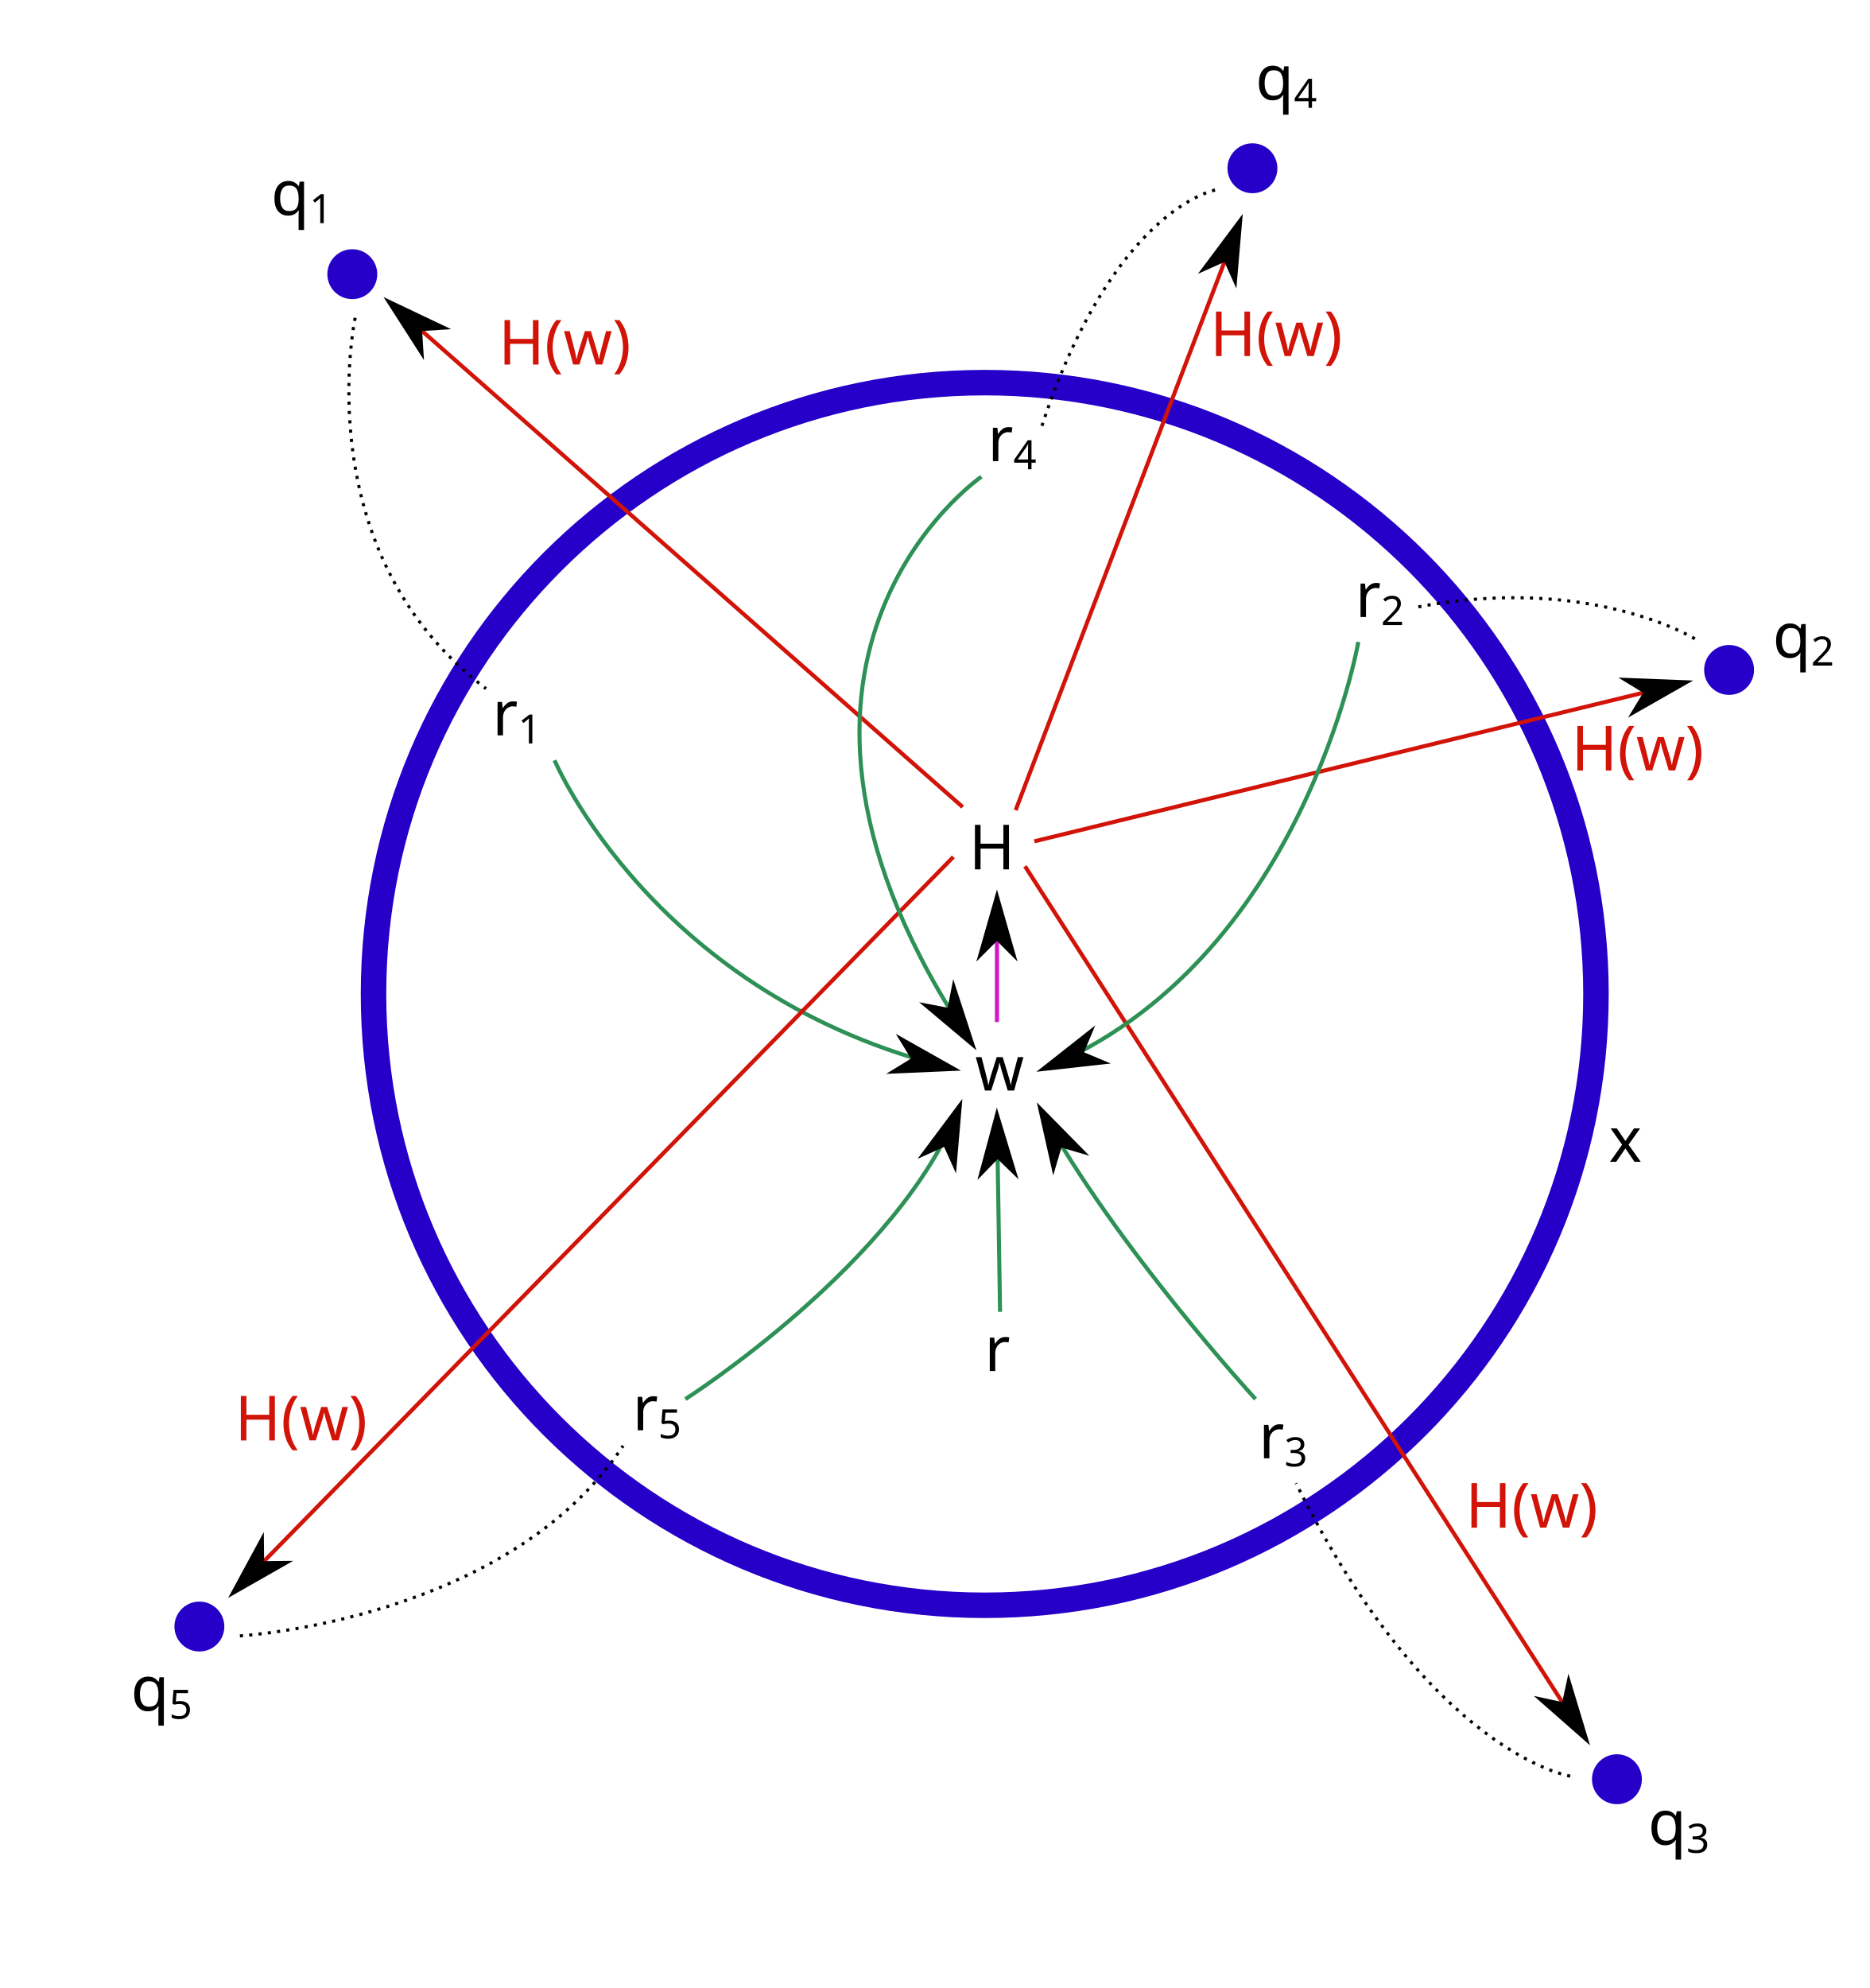
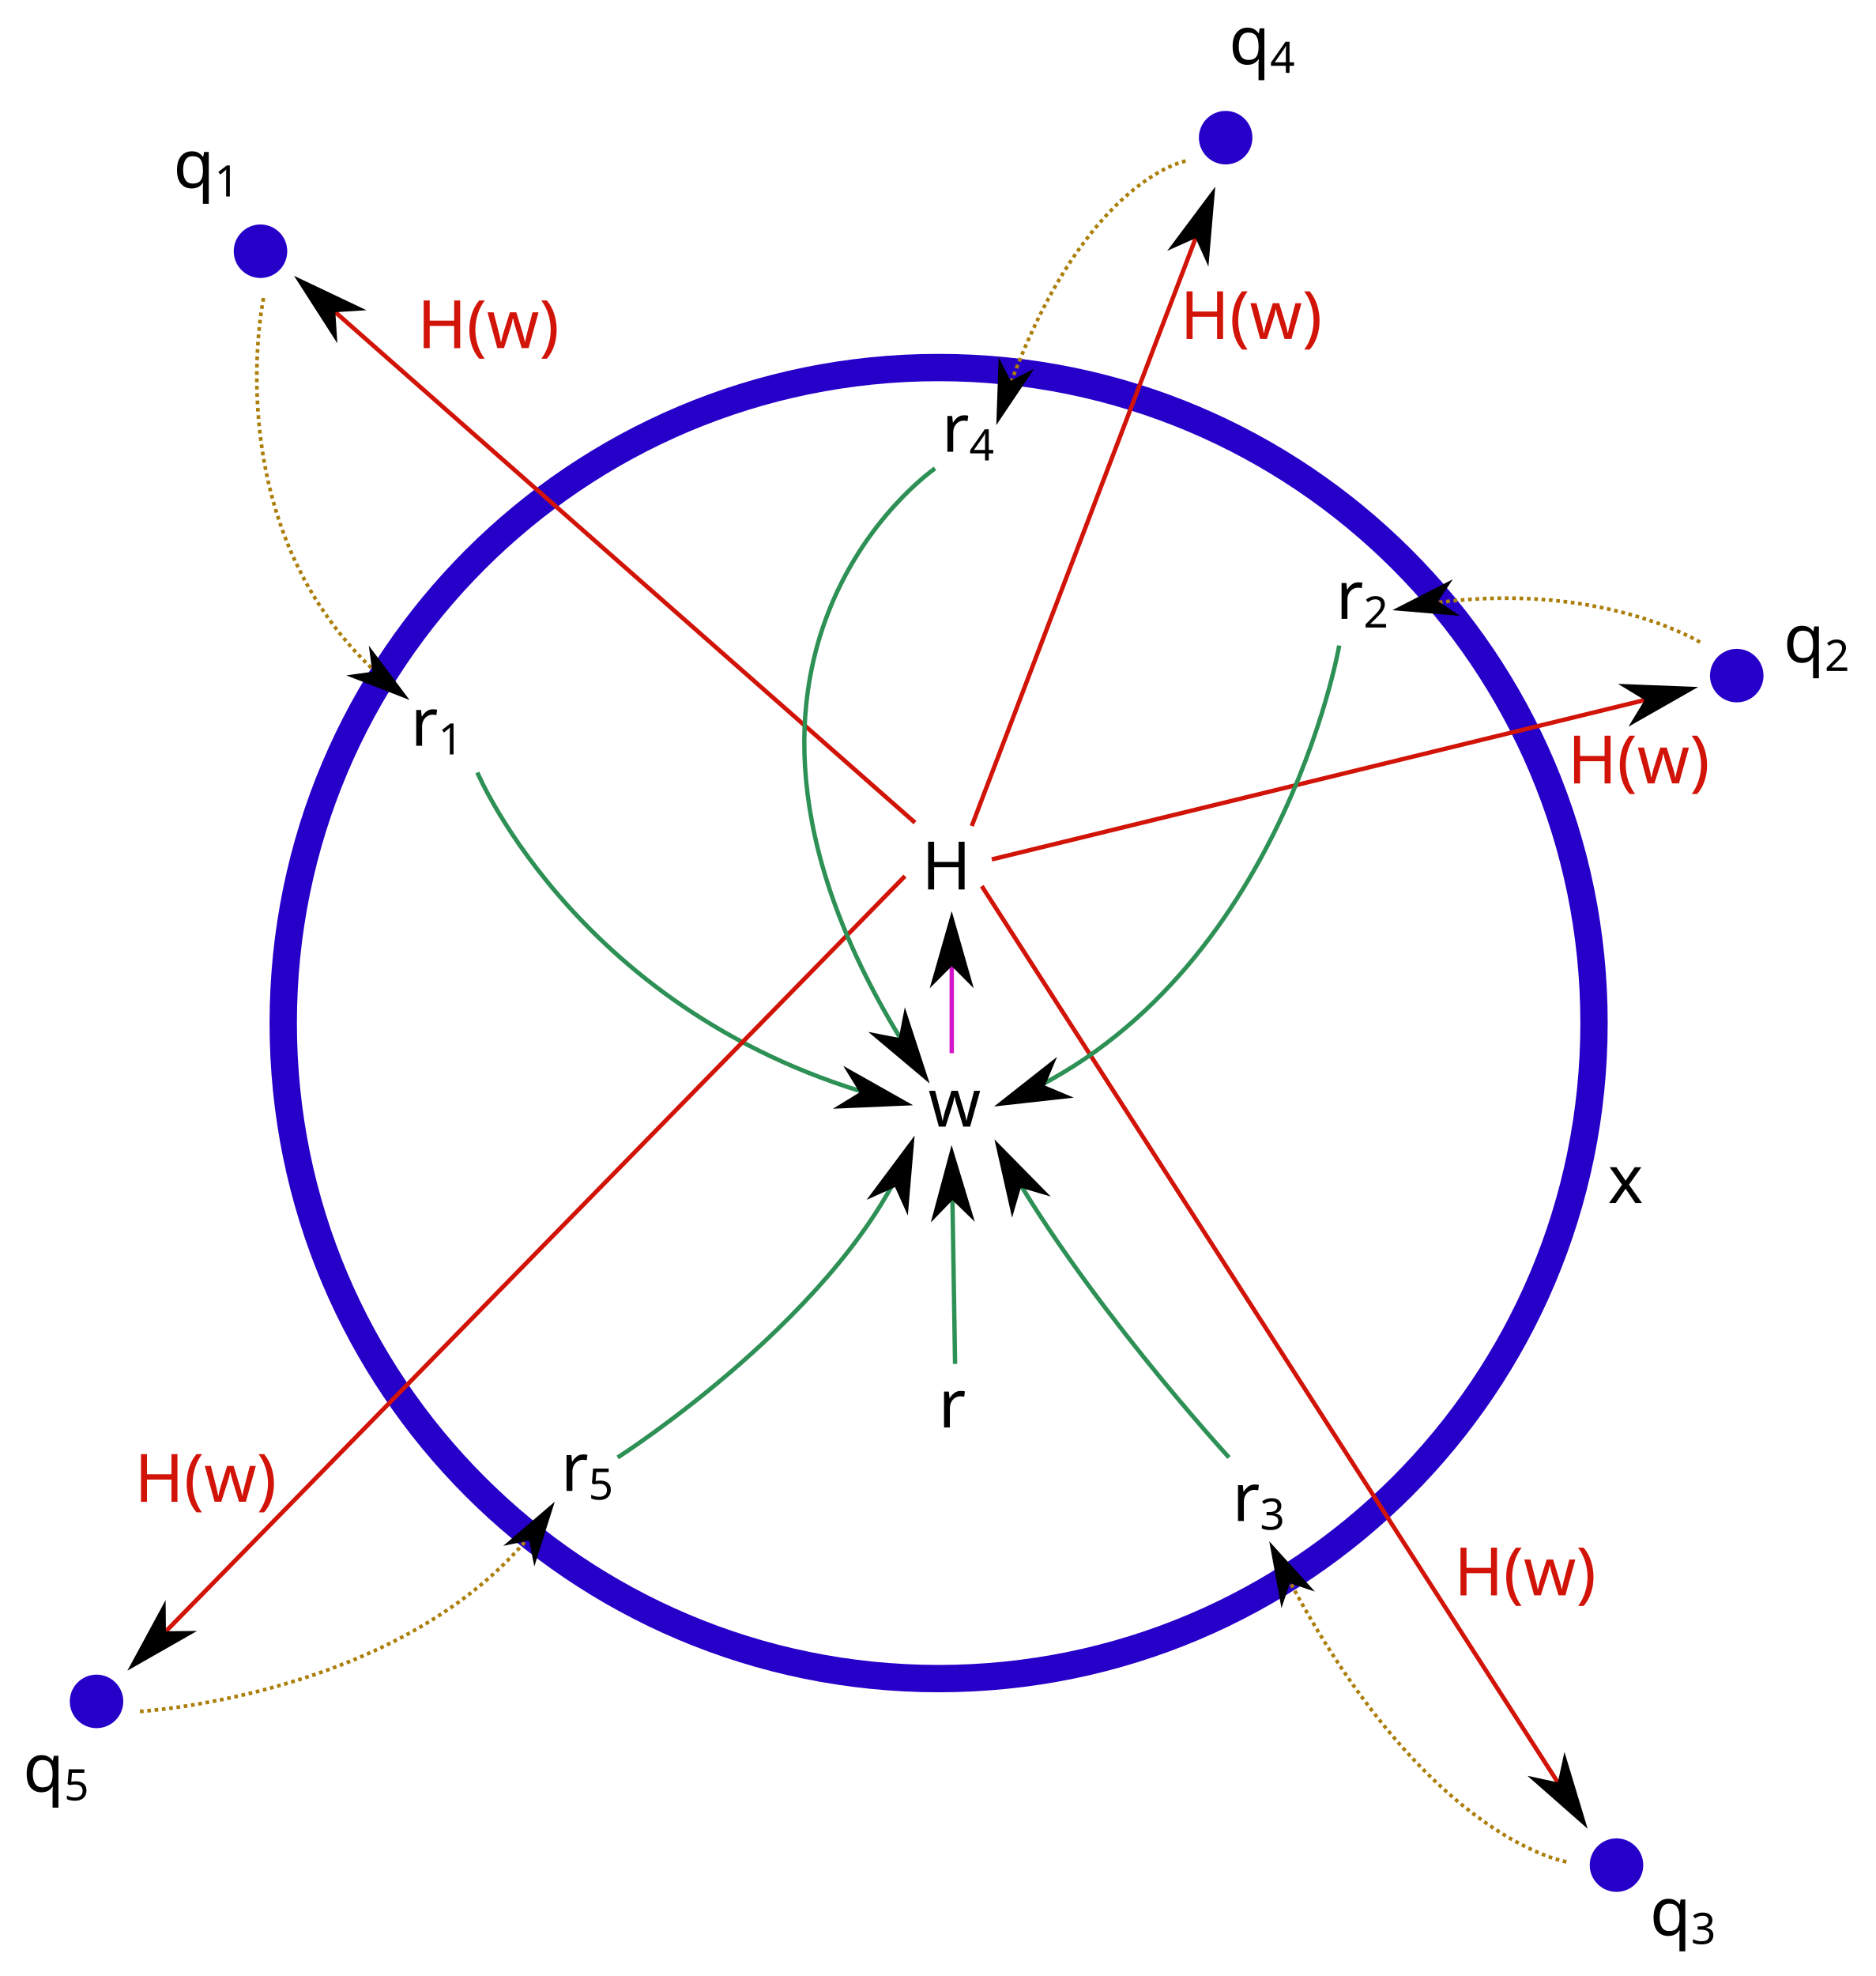
- <svg xmlns="http://www.w3.org/2000/svg" xmlns:ns1="http://www.openswatchbook.org/uri/2009/osb" width="600" height="638" id="svg2" version="1.1">
+ <svg xmlns="http://www.w3.org/2000/svg" xmlns:ns1="http://www.openswatchbook.org/uri/2009/osb" width="561.562" height="591.385" id="svg2" version="1.1">
  <defs id="defs4">
    <linearGradient id="linearGradient7411" ns1:paint="solid">
      <stop style="stop-color:#2600c8;stop-opacity:1;" offset="0" id="stop7413" />
    </linearGradient>
    <marker orient="auto" refY="0" refX="0" id="Arrow1Lstart" style="overflow:visible">
      <path id="path4144" d="M 0,0 5,-5 -12.5,0 5,5 0,0 z" style="fill-rule:evenodd;stroke:#000000;stroke-width:1pt" transform="matrix(0.8,0,0,0.8,10,0)" />
    </marker>
    <marker orient="auto" refY="0" refX="0" id="Arrow1Lend" style="overflow:visible">
      <path id="path4147" d="M 0,0 5,-5 -12.5,0 5,5 0,0 z" style="fill-rule:evenodd;stroke:#000000;stroke-width:1pt" transform="matrix(-0.8,0,0,-0.8,-10,0)" />
    </marker>
  </defs>
-   <g id="layer1" transform="translate(-111.9193,-146.3709)">
+   <g id="layer1" transform="translate(-147.0228,-159.1697)">
    <path style="fill:none;stroke:#2600c8;stroke-width:0.438;stroke-miterlimit:4;stroke-opacity:1;stroke-dasharray:none" id="path3755-7-5-3-8-6-4-56" d="m 113,199.862 c 0,5.799 -4.701,10.5 -10.5,10.5 -5.799,0 -10.5,-4.701 -10.5,-10.5 0,-5.799 4.701,-10.5 10.5,-10.5 5.799,0 10.5,4.701 10.5,10.5 z" transform="matrix(18.68486,0,0,18.68486,-1487.198,-3269.035)" />
-     <path style="fill:#2600c8;fill-opacity:1;stroke:none" id="path3755-7-5-3-8-6-4-56-1-4" d="m 113,199.862 a 10.5,10.5 0 1 1 -21,0 10.5,10.5 0 1 1 21,0 z" transform="matrix(0.762737,0,0,0.762737,146.8195,81.9199)" />
+     <path style="fill:#2600c8;fill-opacity:1;stroke:none" id="path3755-7-5-3-8-6-4-56-1-4" d="m 113,199.862 c 0,5.799 -4.701,10.5 -10.5,10.5 -5.799,0 -10.5,-4.701 -10.5,-10.5 0,-5.799 4.701,-10.5 10.5,-10.5 5.799,0 10.5,4.701 10.5,10.5 z" transform="matrix(0.762737,0,0,0.762737,146.8195,81.9199)" />
    <text xml:space="preserve" style="font-size:20px;font-style:normal;font-weight:normal;line-height:125%;letter-spacing:0px;word-spacing:0px;fill:#000000;fill-opacity:1;stroke:none;font-family:Sans" x="628.343" y="519.22" id="text4100">
      <tspan id="tspan4102" x="628.343" y="519.22">x</tspan>
    </text>
-     <path style="fill:#2600c8;fill-opacity:1;stroke:none" id="path3755-7-5-3-8-6-4-56-1-4-5" d="m 113,199.862 a 10.5,10.5 0 1 1 -21,0 10.5,10.5 0 1 1 21,0 z" transform="matrix(0.762737,0,0,0.762737,435.7388,47.92862)" />
+     <path style="fill:#2600c8;fill-opacity:1;stroke:none" id="path3755-7-5-3-8-6-4-56-1-4-5" d="m 113,199.862 c 0,5.799 -4.701,10.5 -10.5,10.5 -5.799,0 -10.5,-4.701 -10.5,-10.5 0,-5.799 4.701,-10.5 10.5,-10.5 5.799,0 10.5,4.701 10.5,10.5 z" transform="matrix(0.762737,0,0,0.762737,435.7388,47.92862)" />
    <path style="fill:#2600c8;fill-opacity:1;stroke:none" id="path3755-7-5-3-8-6-4-56-1-4-0" d="m 113,199.862 c 0,5.799 -4.701,10.5 -10.5,10.5 -5.799,0 -10.5,-4.701 -10.5,-10.5 0,-5.799 4.701,-10.5 10.5,-10.5 5.799,0 10.5,4.701 10.5,10.5 z" transform="matrix(0.762737,0,0,0.762737,588.7388,208.9286)" />
    <path style="fill:#2600c8;fill-opacity:1;stroke:none" id="path3755-7-5-3-8-6-4-56-1-4-6" d="m 113,199.862 c 0,5.799 -4.701,10.5 -10.5,10.5 -5.799,0 -10.5,-4.701 -10.5,-10.5 0,-5.799 4.701,-10.5 10.5,-10.5 5.799,0 10.5,4.701 10.5,10.5 z" transform="matrix(0.762737,0,0,0.762737,552.7388,564.9286)" />
    <path style="fill:#2600c8;fill-opacity:1;stroke:none" id="path3755-7-5-3-8-6-4-56-1-4-8" d="m 113,199.862 c 0,5.799 -4.701,10.5 -10.5,10.5 -5.799,0 -10.5,-4.701 -10.5,-10.5 0,-5.799 4.701,-10.5 10.5,-10.5 5.799,0 10.5,4.701 10.5,10.5 z" transform="matrix(0.762737,0,0,0.762737,97.73878,515.9286)" />
    <text xml:space="preserve" style="font-size:20px;font-style:normal;font-weight:normal;line-height:125%;letter-spacing:0px;word-spacing:0px;fill:#000000;fill-opacity:1;stroke:none;font-family:Sans" x="198.919" y="215.371" id="text7417">
      <tspan id="tspan7419" x="198.919" y="215.371">q<tspan style="font-size:65.001%;baseline-shift:sub" id="tspan7437">1</tspan>
      </tspan>
    </text>
    <text xml:space="preserve" style="font-size:20px;font-style:normal;font-weight:normal;line-height:125%;letter-spacing:0px;word-spacing:0px;fill:#000000;fill-opacity:1;stroke:none;font-family:Sans" x="680.919" y="357.371" id="text7421">
      <tspan id="tspan7423" x="680.919" y="357.371">q<tspan style="font-size:65.001%;baseline-shift:sub" id="tspan7439">2</tspan>
      </tspan>
    </text>
    <text xml:space="preserve" style="font-size:20px;font-style:normal;font-weight:normal;line-height:125%;letter-spacing:0px;word-spacing:0px;fill:#000000;fill-opacity:1;stroke:none;font-family:Sans" x="640.919" y="738.371" id="text7425">
      <tspan id="tspan7427" x="640.919" y="738.371">q<tspan style="font-size:65.001%;baseline-shift:sub" id="tspan7441">3</tspan>
      </tspan>
    </text>
    <text xml:space="preserve" style="font-size:20px;font-style:normal;font-weight:normal;line-height:125%;letter-spacing:0px;word-spacing:0px;fill:#000000;fill-opacity:1;stroke:none;font-family:Sans" x="514.919" y="178.371" id="text7429">
      <tspan id="tspan7431" x="514.919" y="178.371">q<tspan style="font-size:65.001%;baseline-shift:sub" id="tspan7443">4</tspan>
      </tspan>
    </text>
    <text xml:space="preserve" style="font-size:20px;font-style:normal;font-weight:normal;line-height:125%;letter-spacing:0px;word-spacing:0px;fill:#000000;fill-opacity:1;stroke:none;font-family:Sans" x="153.919" y="695.371" id="text7433">
      <tspan id="tspan7435" x="153.919" y="695.371">q<tspan style="font-size:65.001%;baseline-shift:sub" id="tspan7445">5</tspan>
      </tspan>
    </text>
    <text xml:space="preserve" style="font-size:20px;font-style:normal;font-weight:normal;line-height:125%;letter-spacing:0px;word-spacing:0px;fill:#000000;fill-opacity:1;stroke:none;font-family:Sans" x="269.919" y="382.371" id="text7447">
      <tspan id="tspan7449" x="269.919" y="382.371">r<tspan style="font-size:65.001%;baseline-shift:sub" id="tspan7467">1</tspan>
      </tspan>
    </text>
    <text xml:space="preserve" style="font-size:20px;font-style:normal;font-weight:normal;line-height:125%;letter-spacing:0px;word-spacing:0px;fill:#000000;fill-opacity:1;stroke:none;font-family:Sans" x="546.919" y="344.371" id="text7451">
      <tspan id="tspan7453" x="546.919" y="344.371">r<tspan style="font-size:65.001%;baseline-shift:sub" id="tspan7471">2</tspan>
      </tspan>
    </text>
    <text xml:space="preserve" style="font-size:20px;font-style:normal;font-weight:normal;line-height:125%;letter-spacing:0px;word-spacing:0px;fill:#000000;fill-opacity:1;stroke:none;font-family:Sans" x="515.919" y="614.371" id="text7455">
      <tspan id="tspan7457" x="515.919" y="614.371">r<tspan style="font-size:65.001%;baseline-shift:sub" id="tspan7473">3</tspan>
      </tspan>
    </text>
    <text xml:space="preserve" style="font-size:20px;font-style:normal;font-weight:normal;line-height:125%;letter-spacing:0px;word-spacing:0px;fill:#000000;fill-opacity:1;stroke:none;font-family:Sans" x="428.919" y="294.371" id="text7459">
      <tspan id="tspan7461" x="428.919" y="294.371">r<tspan style="font-size:65.001%;baseline-shift:sub" id="tspan7469">4</tspan>
      </tspan>
    </text>
    <text xml:space="preserve" style="font-size:20px;font-style:normal;font-weight:normal;line-height:125%;letter-spacing:0px;word-spacing:0px;fill:#000000;fill-opacity:1;stroke:none;font-family:Sans" x="314.919" y="605.371" id="text7463">
      <tspan id="tspan7465" x="314.919" y="605.371">r<tspan style="font-size:65.001%;baseline-shift:sub" id="tspan7475">5</tspan>
      </tspan>
    </text>
    <text xml:space="preserve" style="font-size:20px;font-style:normal;font-weight:normal;line-height:125%;letter-spacing:0px;word-spacing:0px;fill:#000000;fill-opacity:1;stroke:none;font-family:Sans" x="427.919" y="586.371" id="text7477">
      <tspan id="tspan7479" x="427.919" y="586.371">r</tspan>
    </text>
    <text xml:space="preserve" style="font-size:20px;font-style:normal;font-weight:normal;line-height:125%;letter-spacing:0px;word-spacing:0px;fill:#000000;fill-opacity:1;stroke:none;font-family:Sans" x="422.919" y="425.371" id="text7481">
      <tspan id="tspan7483" x="422.919" y="425.371">H</tspan>
    </text>
    <text xml:space="preserve" style="font-size:20px;font-style:normal;font-weight:normal;line-height:125%;letter-spacing:0px;word-spacing:0px;fill:#000000;fill-opacity:1;stroke:none;font-family:Sans" x="424.919" y="496.371" id="text7485">
      <tspan id="tspan7487" x="424.919" y="496.371">w</tspan>
    </text>
-     <path style="fill:none;stroke:#2d9055;stroke-width:1.3;stroke-linecap:butt;stroke-linejoin:miter;stroke-opacity:1;marker-end:url(#Arrow1Lend);stroke-miterlimit:4;stroke-dasharray:none" d="m 178,244 c 0,0 32,76 128,99" id="path7545" transform="translate(111.9193,146.3709)" />
-     <path style="fill:none;stroke:#2d9055;stroke-width:1.3;stroke-linecap:butt;stroke-linejoin:miter;stroke-opacity:1;marker-end:url(#Arrow1Lend);stroke-miterlimit:4;stroke-dasharray:none" d="m 321,421 -1,-63" id="path7553" transform="translate(111.9193,146.3709)" />
-     <path style="fill:none;stroke:#d316cb;stroke-width:1.3;stroke-linecap:butt;stroke-linejoin:miter;stroke-opacity:1;stroke-miterlimit:4;stroke-dasharray:none;marker-end:url(#Arrow1Lend)" d="m 320,328 0,-40" id="path7555" transform="translate(111.9193,146.3709)" />
-     <path style="fill:none;stroke:#d11308;stroke-width:1.3;stroke-linecap:butt;stroke-linejoin:miter;stroke-opacity:1;marker-end:url(#Arrow1Lend);stroke-miterlimit:4;stroke-dasharray:none" d="M 306,275 75,511" id="path7557" transform="translate(111.9193,146.3709)" />
-     <path style="fill:none;stroke:#d11308;stroke-width:1.3;stroke-linecap:butt;stroke-linejoin:miter;stroke-opacity:1;marker-end:url(#Arrow1Lend);stroke-miterlimit:4;stroke-dasharray:none" d="M 309,259 125,97" id="path7559" transform="translate(111.9193,146.3709)" />
-     <path style="fill:none;stroke:#d11308;stroke-width:1.3;stroke-linecap:butt;stroke-linejoin:miter;stroke-opacity:1;marker-end:url(#Arrow1Lend);stroke-miterlimit:4;stroke-dasharray:none" d="M 326,260 398,71" id="path7561" transform="translate(111.9193,146.3709)" />
-     <path style="fill:none;stroke:#d11308;stroke-width:1.3;stroke-linecap:butt;stroke-linejoin:miter;stroke-opacity:1;marker-end:url(#Arrow1Lend);stroke-miterlimit:4;stroke-dasharray:none" d="M 332,270 541,219" id="path7563" transform="translate(111.9193,146.3709)" />
-     <path style="fill:none;stroke:#d11308;stroke-width:1.3;stroke-linecap:butt;stroke-linejoin:miter;stroke-opacity:1;marker-end:url(#Arrow1Lend);stroke-miterlimit:4;stroke-dasharray:none" d="M 329,278 509,558" id="path7565" transform="translate(111.9193,146.3709)" />
-     <path style="fill:none;stroke:#2d9055;stroke-width:1.3;stroke-linecap:butt;stroke-linejoin:miter;stroke-opacity:1;marker-end:url(#Arrow1Lend);stroke-miterlimit:4;stroke-dasharray:none" d="m 403,449 c 0,0 -45,-49 -69,-93" id="path7567" transform="translate(111.9193,146.3709)" />
-     <path style="fill:none;stroke:#2d9055;stroke-width:1.3;stroke-linecap:butt;stroke-linejoin:miter;stroke-opacity:1;marker-end:url(#Arrow1Lend);stroke-miterlimit:4;stroke-dasharray:none" d="m 220,449 c 0,0 69,-44 88,-94" id="path7569" transform="translate(111.9193,146.3709)" />
-     <path style="fill:none;stroke:#2d9055;stroke-width:1.3;stroke-linecap:butt;stroke-linejoin:miter;stroke-opacity:1;marker-end:url(#Arrow1Lend);stroke-miterlimit:4;stroke-dasharray:none" d="m 436,206 c 0,0 -18,103 -101,137" id="path7571" transform="translate(111.9193,146.3709)" />
-     <path style="fill:none;stroke:#2d9055;stroke-width:1.3;stroke-linecap:butt;stroke-linejoin:miter;stroke-opacity:1;marker-end:url(#Arrow1Lend);stroke-miterlimit:4;stroke-dasharray:none" d="m 315,153 c 0,0 -86,59 -3,182" id="path7757" transform="translate(111.9193,146.3709)" />
+     <path style="fill:none;stroke:#2d9055;stroke-width:1.3;stroke-linecap:butt;stroke-linejoin:miter;stroke-miterlimit:4;stroke-opacity:1;stroke-dasharray:none;marker-end:url(#Arrow1Lend)" d="m 178,244 c 0,0 32,76 128,99" id="path7545" transform="translate(111.9193,146.3709)" />
+     <path style="fill:none;stroke:#2d9055;stroke-width:1.3;stroke-linecap:butt;stroke-linejoin:miter;stroke-miterlimit:4;stroke-opacity:1;stroke-dasharray:none;marker-end:url(#Arrow1Lend)" d="m 321,421 -1,-63" id="path7553" transform="translate(111.9193,146.3709)" />
+     <path style="fill:none;stroke:#d316cb;stroke-width:1.3;stroke-linecap:butt;stroke-linejoin:miter;stroke-miterlimit:4;stroke-opacity:1;stroke-dasharray:none;marker-end:url(#Arrow1Lend)" d="m 320,328 0,-40" id="path7555" transform="translate(111.9193,146.3709)" />
+     <path style="fill:none;stroke:#d11308;stroke-width:1.3;stroke-linecap:butt;stroke-linejoin:miter;stroke-miterlimit:4;stroke-opacity:1;stroke-dasharray:none;marker-end:url(#Arrow1Lend)" d="M 306,275 75,511" id="path7557" transform="translate(111.9193,146.3709)" />
+     <path style="fill:none;stroke:#d11308;stroke-width:1.3;stroke-linecap:butt;stroke-linejoin:miter;stroke-miterlimit:4;stroke-opacity:1;stroke-dasharray:none;marker-end:url(#Arrow1Lend)" d="M 309,259 125,97" id="path7559" transform="translate(111.9193,146.3709)" />
+     <path style="fill:none;stroke:#d11308;stroke-width:1.3;stroke-linecap:butt;stroke-linejoin:miter;stroke-miterlimit:4;stroke-opacity:1;stroke-dasharray:none;marker-end:url(#Arrow1Lend)" d="M 326,260 398,71" id="path7561" transform="translate(111.9193,146.3709)" />
+     <path style="fill:none;stroke:#d11308;stroke-width:1.3;stroke-linecap:butt;stroke-linejoin:miter;stroke-miterlimit:4;stroke-opacity:1;stroke-dasharray:none;marker-end:url(#Arrow1Lend)" d="M 332,270 541,219" id="path7563" transform="translate(111.9193,146.3709)" />
+     <path style="fill:none;stroke:#d11308;stroke-width:1.3;stroke-linecap:butt;stroke-linejoin:miter;stroke-miterlimit:4;stroke-opacity:1;stroke-dasharray:none;marker-end:url(#Arrow1Lend)" d="M 329,278 509,558" id="path7565" transform="translate(111.9193,146.3709)" />
+     <path style="fill:none;stroke:#2d9055;stroke-width:1.3;stroke-linecap:butt;stroke-linejoin:miter;stroke-miterlimit:4;stroke-opacity:1;stroke-dasharray:none;marker-end:url(#Arrow1Lend)" d="m 403,449 c 0,0 -45,-49 -69,-93" id="path7567" transform="translate(111.9193,146.3709)" />
+     <path style="fill:none;stroke:#2d9055;stroke-width:1.3;stroke-linecap:butt;stroke-linejoin:miter;stroke-miterlimit:4;stroke-opacity:1;stroke-dasharray:none;marker-end:url(#Arrow1Lend)" d="m 220,449 c 0,0 69,-44 88,-94" id="path7569" transform="translate(111.9193,146.3709)" />
+     <path style="fill:none;stroke:#2d9055;stroke-width:1.3;stroke-linecap:butt;stroke-linejoin:miter;stroke-miterlimit:4;stroke-opacity:1;stroke-dasharray:none;marker-end:url(#Arrow1Lend)" d="m 436,206 c 0,0 -18,103 -101,137" id="path7571" transform="translate(111.9193,146.3709)" />
+     <path style="fill:none;stroke:#2d9055;stroke-width:1.3;stroke-linecap:butt;stroke-linejoin:miter;stroke-miterlimit:4;stroke-opacity:1;stroke-dasharray:none;marker-end:url(#Arrow1Lend)" d="m 315,153 c 0,0 -86,59 -3,182" id="path7757" transform="translate(111.9193,146.3709)" />
    <text xml:space="preserve" style="font-size:20px;font-style:normal;font-weight:normal;line-height:125%;letter-spacing:0px;word-spacing:0px;fill:#d11308;fill-opacity:1;stroke:none;font-family:Sans" x="271.919" y="263.371" id="text8127">
      <tspan id="tspan8129" x="271.919" y="263.371">H(w)</tspan>
    </text>
    <text xml:space="preserve" style="font-size:20px;font-style:normal;font-weight:normal;line-height:125%;letter-spacing:0px;word-spacing:0px;fill:#d11308;fill-opacity:1;stroke:none;font-family:Sans" x="500.286" y="260.64" id="text8127-2">
      <tspan id="tspan8129-6" x="500.286" y="260.64">H(w)</tspan>
    </text>
    <text xml:space="preserve" style="font-size:20px;font-style:normal;font-weight:normal;line-height:125%;letter-spacing:0px;word-spacing:0px;fill:#d11308;fill-opacity:1;stroke:none;font-family:Sans" x="616.287" y="393.64" id="text8127-6">
      <tspan id="tspan8129-2" x="616.287" y="393.64">H(w)</tspan>
    </text>
    <text xml:space="preserve" style="font-size:20px;font-style:normal;font-weight:normal;line-height:125%;letter-spacing:0px;word-spacing:0px;fill:#d11308;fill-opacity:1;stroke:none;font-family:Sans" x="582.287" y="636.64" id="text8127-26">
      <tspan id="tspan8129-5" x="582.287" y="636.64">H(w)</tspan>
    </text>
    <text xml:space="preserve" style="font-size:20px;font-style:normal;font-weight:normal;line-height:125%;letter-spacing:0px;word-spacing:0px;fill:#d11308;fill-opacity:1;stroke:none;font-family:Sans" x="187.286" y="608.64" id="text8127-5">
      <tspan id="tspan8129-7" x="187.286" y="608.64">H(w)</tspan>
    </text>
-     <path style="fill:none;stroke:#000000;stroke-width:1;stroke-linecap:butt;stroke-linejoin:miter;stroke-opacity:1;stroke-miterlimit:4;stroke-dasharray:1,2;stroke-dashoffset:0" d="m 77,525 c 0,0 86,-5 123,-61" id="path8179" transform="translate(111.9193,146.3709)" />
-     <path style="fill:none;stroke:#000000;stroke-width:1;stroke-linecap:butt;stroke-linejoin:miter;stroke-opacity:1;stroke-miterlimit:4;stroke-dasharray:1,2;stroke-dashoffset:0" d="m 504,570 c 0,0 -45,-7 -88,-94" id="path8181" transform="translate(111.9193,146.3709)" />
-     <path style="fill:none;stroke:#000000;stroke-width:1;stroke-linecap:butt;stroke-linejoin:miter;stroke-opacity:1;stroke-miterlimit:4;stroke-dasharray:1,2;stroke-dashoffset:0" d="m 544,205 c 0,0 -34,-21 -90,-10" id="path8183" transform="translate(111.9193,146.3709)" />
-     <path style="fill:none;stroke:#000000;stroke-width:1;stroke-linecap:butt;stroke-linejoin:miter;stroke-opacity:1;stroke-miterlimit:4;stroke-dasharray:1,2;stroke-dashoffset:0" d="m 114,102 c 0,0 -16,75 42,119" id="path8187" transform="translate(111.9193,146.3709)" />
-     <path style="fill:none;stroke:#000000;stroke-width:1;stroke-linecap:butt;stroke-linejoin:miter;stroke-opacity:1;stroke-miterlimit:4;stroke-dasharray:1,2;stroke-dashoffset:0" d="m 390,61 c 0,0 -33,6 -56,77" id="path8189" transform="translate(111.9193,146.3709)" />
+     <path style="fill:none;stroke:#ab7e09;stroke-width:1.1;stroke-linecap:butt;stroke-linejoin:miter;stroke-miterlimit:4;stroke-opacity:1;stroke-dasharray:1.1, 1.1;stroke-dashoffset:0;marker-end:url(#Arrow1Lend)" d="m 77,525 c 0,0 86,-5 123,-61" id="path8179" transform="translate(111.9193,146.3709)" />
+     <path style="fill:none;stroke:#ab7e09;stroke-width:1.1;stroke-linecap:butt;stroke-linejoin:miter;stroke-miterlimit:4;stroke-opacity:1;stroke-dasharray:1.1, 1.1;stroke-dashoffset:0;marker-end:url(#Arrow1Lend)" d="m 504,570 c 0,0 -45,-7 -88,-94" id="path8181" transform="translate(111.9193,146.3709)" />
+     <path style="fill:none;stroke:#ab7e09;stroke-width:1.1;stroke-linecap:butt;stroke-linejoin:miter;stroke-miterlimit:4;stroke-opacity:1;stroke-dasharray:1.1, 1.1;stroke-dashoffset:0;marker-end:url(#Arrow1Lend)" d="m 544,205 c 0,0 -34,-21 -90,-10" id="path8183" transform="translate(111.9193,146.3709)" />
+     <path style="fill:none;stroke:#ab7e09;stroke-width:1.1;stroke-linecap:butt;stroke-linejoin:miter;stroke-miterlimit:4;stroke-opacity:1;stroke-dasharray:1.1, 1.1;stroke-dashoffset:0;marker-end:url(#Arrow1Lend)" d="m 114,102 c 0,0 -16,75 42,119" id="path8187" transform="translate(111.9193,146.3709)" />
+     <path style="fill:none;stroke:#ab7e09;stroke-width:1.1;stroke-linecap:butt;stroke-linejoin:miter;stroke-miterlimit:4;stroke-opacity:1;stroke-dasharray:1.1, 1.1;stroke-dashoffset:0;marker-end:url(#Arrow1Lend)" d="m 390,61 c 0,0 -33,6 -56,77" id="path8189" transform="translate(111.9193,146.3709)" />
  </g>
</svg>
